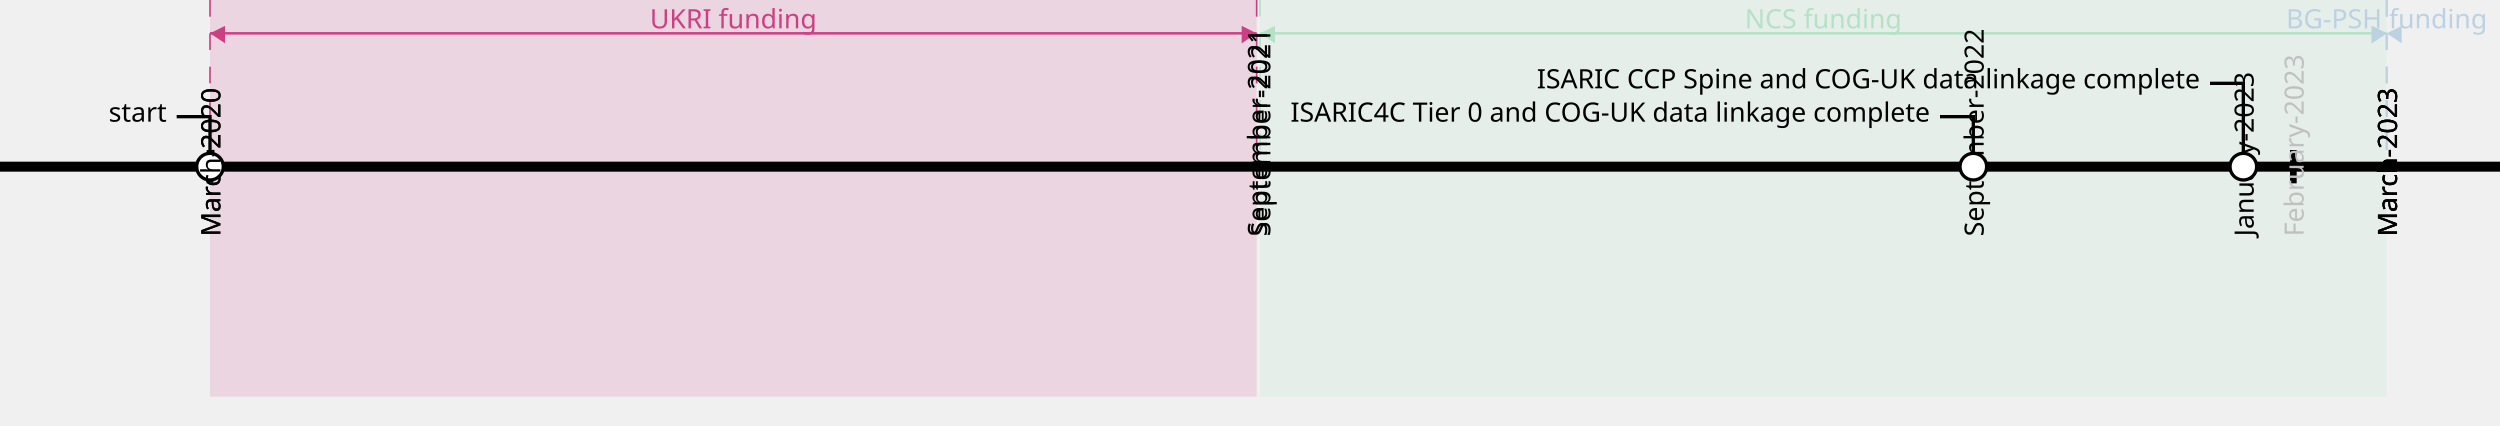
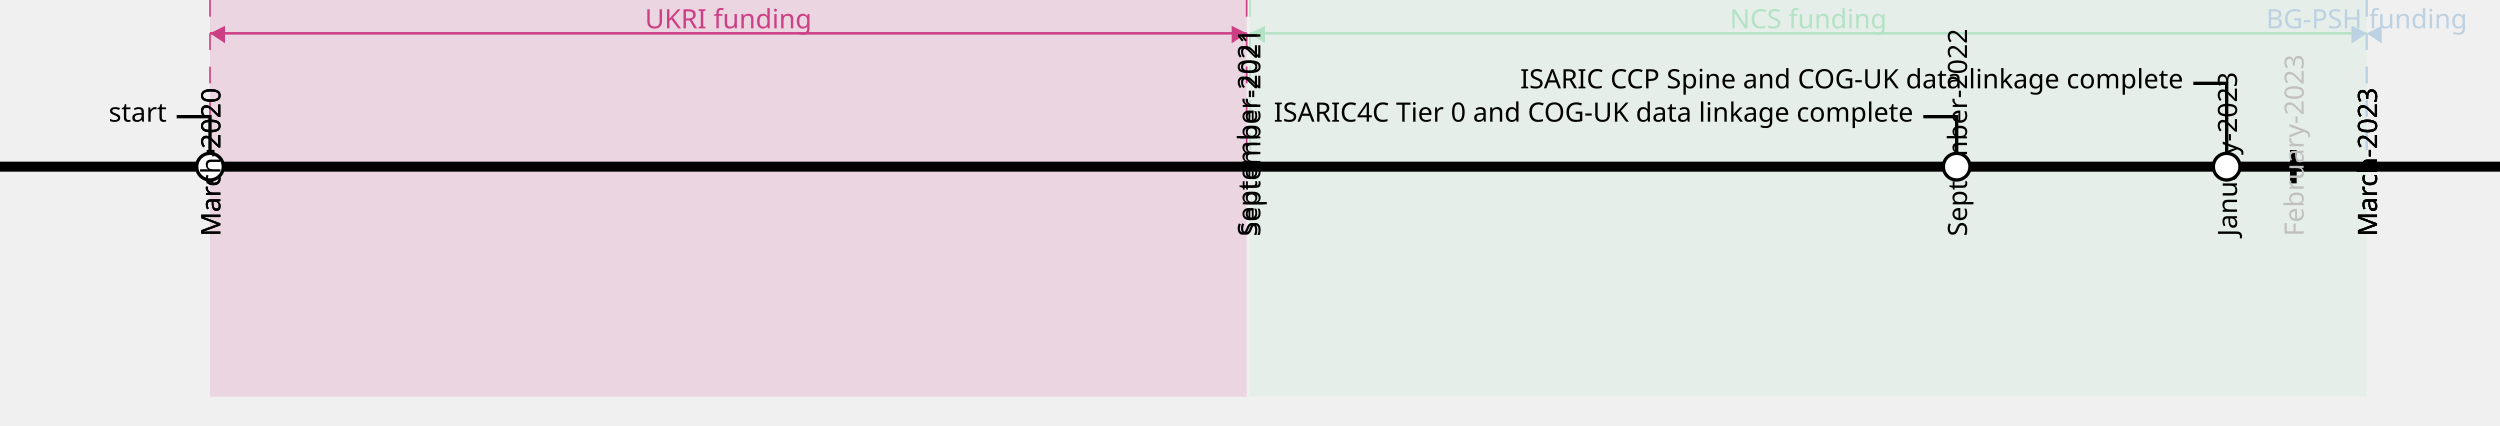
<svg xmlns="http://www.w3.org/2000/svg" height="127.586" version="1.1" width="750" id="svg100">
  <defs id="defs20">
    <marker id="id15" markerHeight="10" markerWidth="10" orient="auto" refX="0" refY="3">
      <path d="M 6,0 V 7 L 0,3 6,0" fill="#cd3f85" id="path2" />
    </marker>
    <marker id="id16" markerHeight="10" markerWidth="10" orient="auto" refX="6" refY="3">
      <path d="M 0,0 V 7 L 6,3 0,0" fill="#cd3f85" id="path5" />
    </marker>
    <marker id="id17" markerHeight="10" markerWidth="10" orient="auto" refX="0" refY="3">
      <path d="M 6,0 V 7 L 0,3 6,0" fill="#b3e2c5" id="path8" />
    </marker>
    <marker id="id18" markerHeight="10" markerWidth="10" orient="auto" refX="6" refY="3">
      <path d="M 0,0 V 7 L 6,3 0,0" fill="#b3e2c5" id="path11" />
    </marker>
    <marker id="id19" markerHeight="10" markerWidth="10" orient="auto" refX="0" refY="3">
      <path d="M 6,0 V 7 L 0,3 6,0" fill="#bcd1e2" id="path14" />
    </marker>
    <marker id="id20" markerHeight="10" markerWidth="10" orient="auto" refX="6" refY="3">
      <path d="M 0,0 V 7 L 6,3 0,0" fill="#bcd1e2" id="path17" />
    </marker>
  </defs>
-   <rect fill="#cd3f85" fill-opacity="0.15" height="119" width="314" x="63" y="0" id="rect22" />
+   <rect fill="#cd3f85" fill-opacity="0.15" height="119" width="311" x="63" y="0" id="rect22" />
  <line stroke="#cd3f85" stroke-dasharray="5, 5" stroke-width="0.5" x1="63" x2="63" y1="0" y2="50" id="line24" />
-   <line stroke="#cd3f85" stroke-dasharray="5, 5" stroke-width="0.5" x1="377" x2="377" y1="0" y2="50" id="line26" />
-   <line marker-end="url(#id16)" marker-start="url(#id15)" stroke="#cd3f85" stroke-width="0.75" x1="63" x2="377" y1="10" y2="10" id="line28" />
-   <text fill="#cd3f85" font-family="Helevetica" font-size="8px" stroke="none" text-anchor="middle" x="220" y="8.5" id="text30">UKRI funding</text>
-   <rect fill="#b3e2c5" fill-opacity="0.15" height="119" width="338" x="378" y="0" id="rect32" />
-   <line stroke="#b3e2c5" stroke-dasharray="5, 5" stroke-width="0.5" x1="378" x2="378" y1="0" y2="50" id="line34" />
-   <line stroke="#b3e2c5" stroke-dasharray="5, 5" stroke-width="0.5" x1="716" x2="716" y1="0" y2="50" id="line36" />
-   <line marker-end="url(#id18)" marker-start="url(#id17)" stroke="#b3e2c5" stroke-width="0.75" x1="378" x2="716" y1="10" y2="10" id="line38" />
-   <text fill="#b3e2c5" font-family="Helevetica" font-size="8px" stroke="none" text-anchor="middle" x="547" y="8.5" id="text40">NCS funding</text>
-   <rect fill="#bcd1e2" fill-opacity="0.15" height="119" width="0" x="716" y="0" id="rect42" />
-   <line stroke="#bcd1e2" stroke-dasharray="5, 5" stroke-width="0.5" x1="716" x2="716" y1="0" y2="50" id="line44" />
-   <line stroke="#bcd1e2" stroke-dasharray="5, 5" stroke-width="0.5" x1="716" x2="716" y1="0" y2="50" id="line46" />
-   <line marker-end="url(#id20)" marker-start="url(#id19)" stroke="#bcd1e2" stroke-width="0.75" x1="716" x2="716" y1="10" y2="10" id="line48" />
-   <text fill="#bcd1e2" font-family="Helevetica" font-size="8px" stroke="none" text-anchor="middle" x="716" y="8.5" id="text50">BG-PSH funding</text>
+   <line stroke="#cd3f85" stroke-dasharray="5, 5" stroke-width="0.5" x1="374" x2="374" y1="0" y2="50" id="line26" />
+   <line marker-end="url(#id16)" marker-start="url(#id15)" stroke="#cd3f85" stroke-width="0.75" x1="63" x2="374" y1="10" y2="10" id="line28" />
+   <text fill="#cd3f85" font-family="Helevetica" font-size="8px" stroke="none" text-anchor="middle" x="218.5" y="8.5" id="text30">UKRI funding</text>
+   <rect fill="#b3e2c5" fill-opacity="0.15" height="119" width="335" x="375" y="0" id="rect32" />
+   <line stroke="#b3e2c5" stroke-dasharray="5, 5" stroke-width="0.5" x1="375" x2="375" y1="0" y2="50" id="line34" />
+   <line stroke="#b3e2c5" stroke-dasharray="5, 5" stroke-width="0.5" x1="710" x2="710" y1="0" y2="50" id="line36" />
+   <line marker-end="url(#id18)" marker-start="url(#id17)" stroke="#b3e2c5" stroke-width="0.75" x1="375" x2="710" y1="10" y2="10" id="line38" />
+   <text fill="#b3e2c5" font-family="Helevetica" font-size="8px" stroke="none" text-anchor="middle" x="542.5" y="8.5" id="text40">NCS funding</text>
+   <rect fill="#bcd1e2" fill-opacity="0.15" height="119" width="0" x="710" y="0" id="rect42" />
+   <line stroke="#bcd1e2" stroke-dasharray="5, 5" stroke-width="0.5" x1="710" x2="710" y1="0" y2="50" id="line44" />
+   <line stroke="#bcd1e2" stroke-dasharray="5, 5" stroke-width="0.5" x1="710" x2="710" y1="0" y2="50" id="line46" />
+   <line marker-end="url(#id20)" marker-start="url(#id19)" stroke="#bcd1e2" stroke-width="0.75" x1="710" x2="710" y1="10" y2="10" id="line48" />
+   <text fill="#bcd1e2" font-family="Helevetica" font-size="8px" stroke="none" text-anchor="middle" x="710" y="8.5" id="text50">BG-PSH funding</text>
  <g transform="translate(0,50)" id="g98">
    <line stroke="#000000" stroke-width="3" x1="0" x2="750" y1="0" y2="0" id="line52" />
    <line stroke="#000000" stroke-width="2" x1="63" x2="63" y1="-5" y2="5" id="line54" />
    <text fill="#c0c0c0" font-family="Helevetica" font-size="8px" stroke="none" text-anchor="end" transform="rotate(180,63,0)" writing-mode="tb-rl" x="63" y="-10" id="text56">March-2020</text>
    <line stroke="#000000" stroke-width="2" x1="688" x2="688" y1="-5" y2="5" id="line58" />
    <text fill="#c0c0c0" font-family="Helevetica" font-size="8px" stroke="none" text-anchor="end" transform="rotate(180,688,0)" writing-mode="tb-rl" x="688" y="-10" id="text60">February-2023</text>
    <path d="M 63,0 V -15 H 53" fill="none" stroke="#000000" stroke-width="1" id="path62" />
    <text fill="#000000" font-family="Helevetica" font-size="8px" stroke="none" text-anchor="end" x="50" y="-13.5" id="text64">start</text>
    <text fill="#000000" font-family="Helevetica" font-size="8px" stroke="none" text-anchor="end" transform="rotate(180,63,0)" writing-mode="tb-rl" x="63" y="-10" id="text66">March-2020</text>
    <circle cx="63" cy="0" fill="#ffffff" r="4" stroke="#000000" stroke-width="1" id="circle68" />
-     <path d="M 592,0 V -15 H 582" fill="none" stroke="#000000" stroke-width="1" id="path70" />
-     <text fill="#000000" font-family="Helevetica" font-size="8px" stroke="none" text-anchor="end" x="579" y="-13.5" id="text72">ISARIC4C Tier 0 and COG-UK data linkage complete</text>
-     <text fill="#000000" font-family="Helevetica" font-size="8px" stroke="none" text-anchor="end" transform="rotate(180,592,0)" writing-mode="tb-rl" x="592" y="-10" id="text74">September-2022</text>
-     <circle cx="592" cy="0" fill="#ffffff" r="4" stroke="#000000" stroke-width="1" id="circle76" />
-     <path d="M 673,0 V -25 H 663" fill="none" stroke="#000000" stroke-width="1" id="path78" />
-     <text fill="#000000" font-family="Helevetica" font-size="8px" stroke="none" text-anchor="end" x="660" y="-23.5" id="text80">ISARIC CCP Spine and COG-UK data linkage complete</text>
-     <text fill="#000000" font-family="Helevetica" font-size="8px" stroke="none" text-anchor="end" transform="rotate(180,673,0)" writing-mode="tb-rl" x="673" y="-10" id="text82">January-2023</text>
-     <circle cx="673" cy="0" fill="#ffffff" r="4" stroke="#000000" stroke-width="1" id="circle84" />
+     <path d="M 587,0 V -15 H 577" fill="none" stroke="#000000" stroke-width="1" id="path70" />
+     <text fill="#000000" font-family="Helevetica" font-size="8px" stroke="none" text-anchor="end" x="574" y="-13.5" id="text72">ISARIC4C Tier 0 and COG-UK data linkage complete</text>
+     <text fill="#000000" font-family="Helevetica" font-size="8px" stroke="none" text-anchor="end" transform="rotate(180,587,0)" writing-mode="tb-rl" x="587" y="-10" id="text74">September-2022</text>
+     <circle cx="587" cy="0" fill="#ffffff" r="4" stroke="#000000" stroke-width="1" id="circle76" />
+     <path d="M 668,0 V -25 H 658" fill="none" stroke="#000000" stroke-width="1" id="path78" />
+     <text fill="#000000" font-family="Helevetica" font-size="8px" stroke="none" text-anchor="end" x="655" y="-23.5" id="text80">ISARIC CCP Spine and COG-UK data linkage complete</text>
+     <text fill="#000000" font-family="Helevetica" font-size="8px" stroke="none" text-anchor="end" transform="rotate(180,668,0)" writing-mode="tb-rl" x="668" y="-10" id="text82">January-2023</text>
+     <circle cx="668" cy="0" fill="#ffffff" r="4" stroke="#000000" stroke-width="1" id="circle84" />
    <text fill="#000000" font-family="Helevetica" font-size="8px" stroke="none" text-anchor="end" transform="rotate(180,63,0)" writing-mode="tb-rl" x="63" y="-10" id="text86">March-2020</text>
-     <text fill="#000000" font-family="Helevetica" font-size="8px" stroke="none" text-anchor="end" transform="rotate(180,377,0)" writing-mode="tb-rl" x="377" y="-10" id="text88">September-2021</text>
-     <text fill="#000000" font-family="Helevetica" font-size="8px" stroke="none" text-anchor="end" transform="rotate(180,378,0)" writing-mode="tb-rl" x="378" y="-10" id="text90">September-2021</text>
-     <text fill="#000000" font-family="Helevetica" font-size="8px" stroke="none" text-anchor="end" transform="rotate(180,716,0)" writing-mode="tb-rl" x="716" y="-10" id="text92">March-2023</text>
-     <text fill="#000000" font-family="Helevetica" font-size="8px" stroke="none" text-anchor="end" transform="rotate(180,716,0)" writing-mode="tb-rl" x="716" y="-10" id="text94">March-2023</text>
-     <text fill="#000000" font-family="Helevetica" font-size="8px" stroke="none" text-anchor="end" transform="rotate(180,716,0)" writing-mode="tb-rl" x="716" y="-10" id="text96">March-2023</text>
+     <text fill="#000000" font-family="Helevetica" font-size="8px" stroke="none" text-anchor="end" transform="rotate(180,374,0)" writing-mode="tb-rl" x="374" y="-10" id="text88">September-2021</text>
+     <text fill="#000000" font-family="Helevetica" font-size="8px" stroke="none" text-anchor="end" transform="rotate(180,375,0)" writing-mode="tb-rl" x="375" y="-10" id="text90">September-2021</text>
+     <text fill="#000000" font-family="Helevetica" font-size="8px" stroke="none" text-anchor="end" transform="rotate(180,710,0)" writing-mode="tb-rl" x="710" y="-10" id="text92">March-2023</text>
+     <text fill="#000000" font-family="Helevetica" font-size="8px" stroke="none" text-anchor="end" transform="rotate(180,710,0)" writing-mode="tb-rl" x="710" y="-10" id="text94">March-2023</text>
+     <text fill="#000000" font-family="Helevetica" font-size="8px" stroke="none" text-anchor="end" transform="rotate(180,710,0)" writing-mode="tb-rl" x="710" y="-10" id="text96">March-2023</text>
  </g>
</svg>
